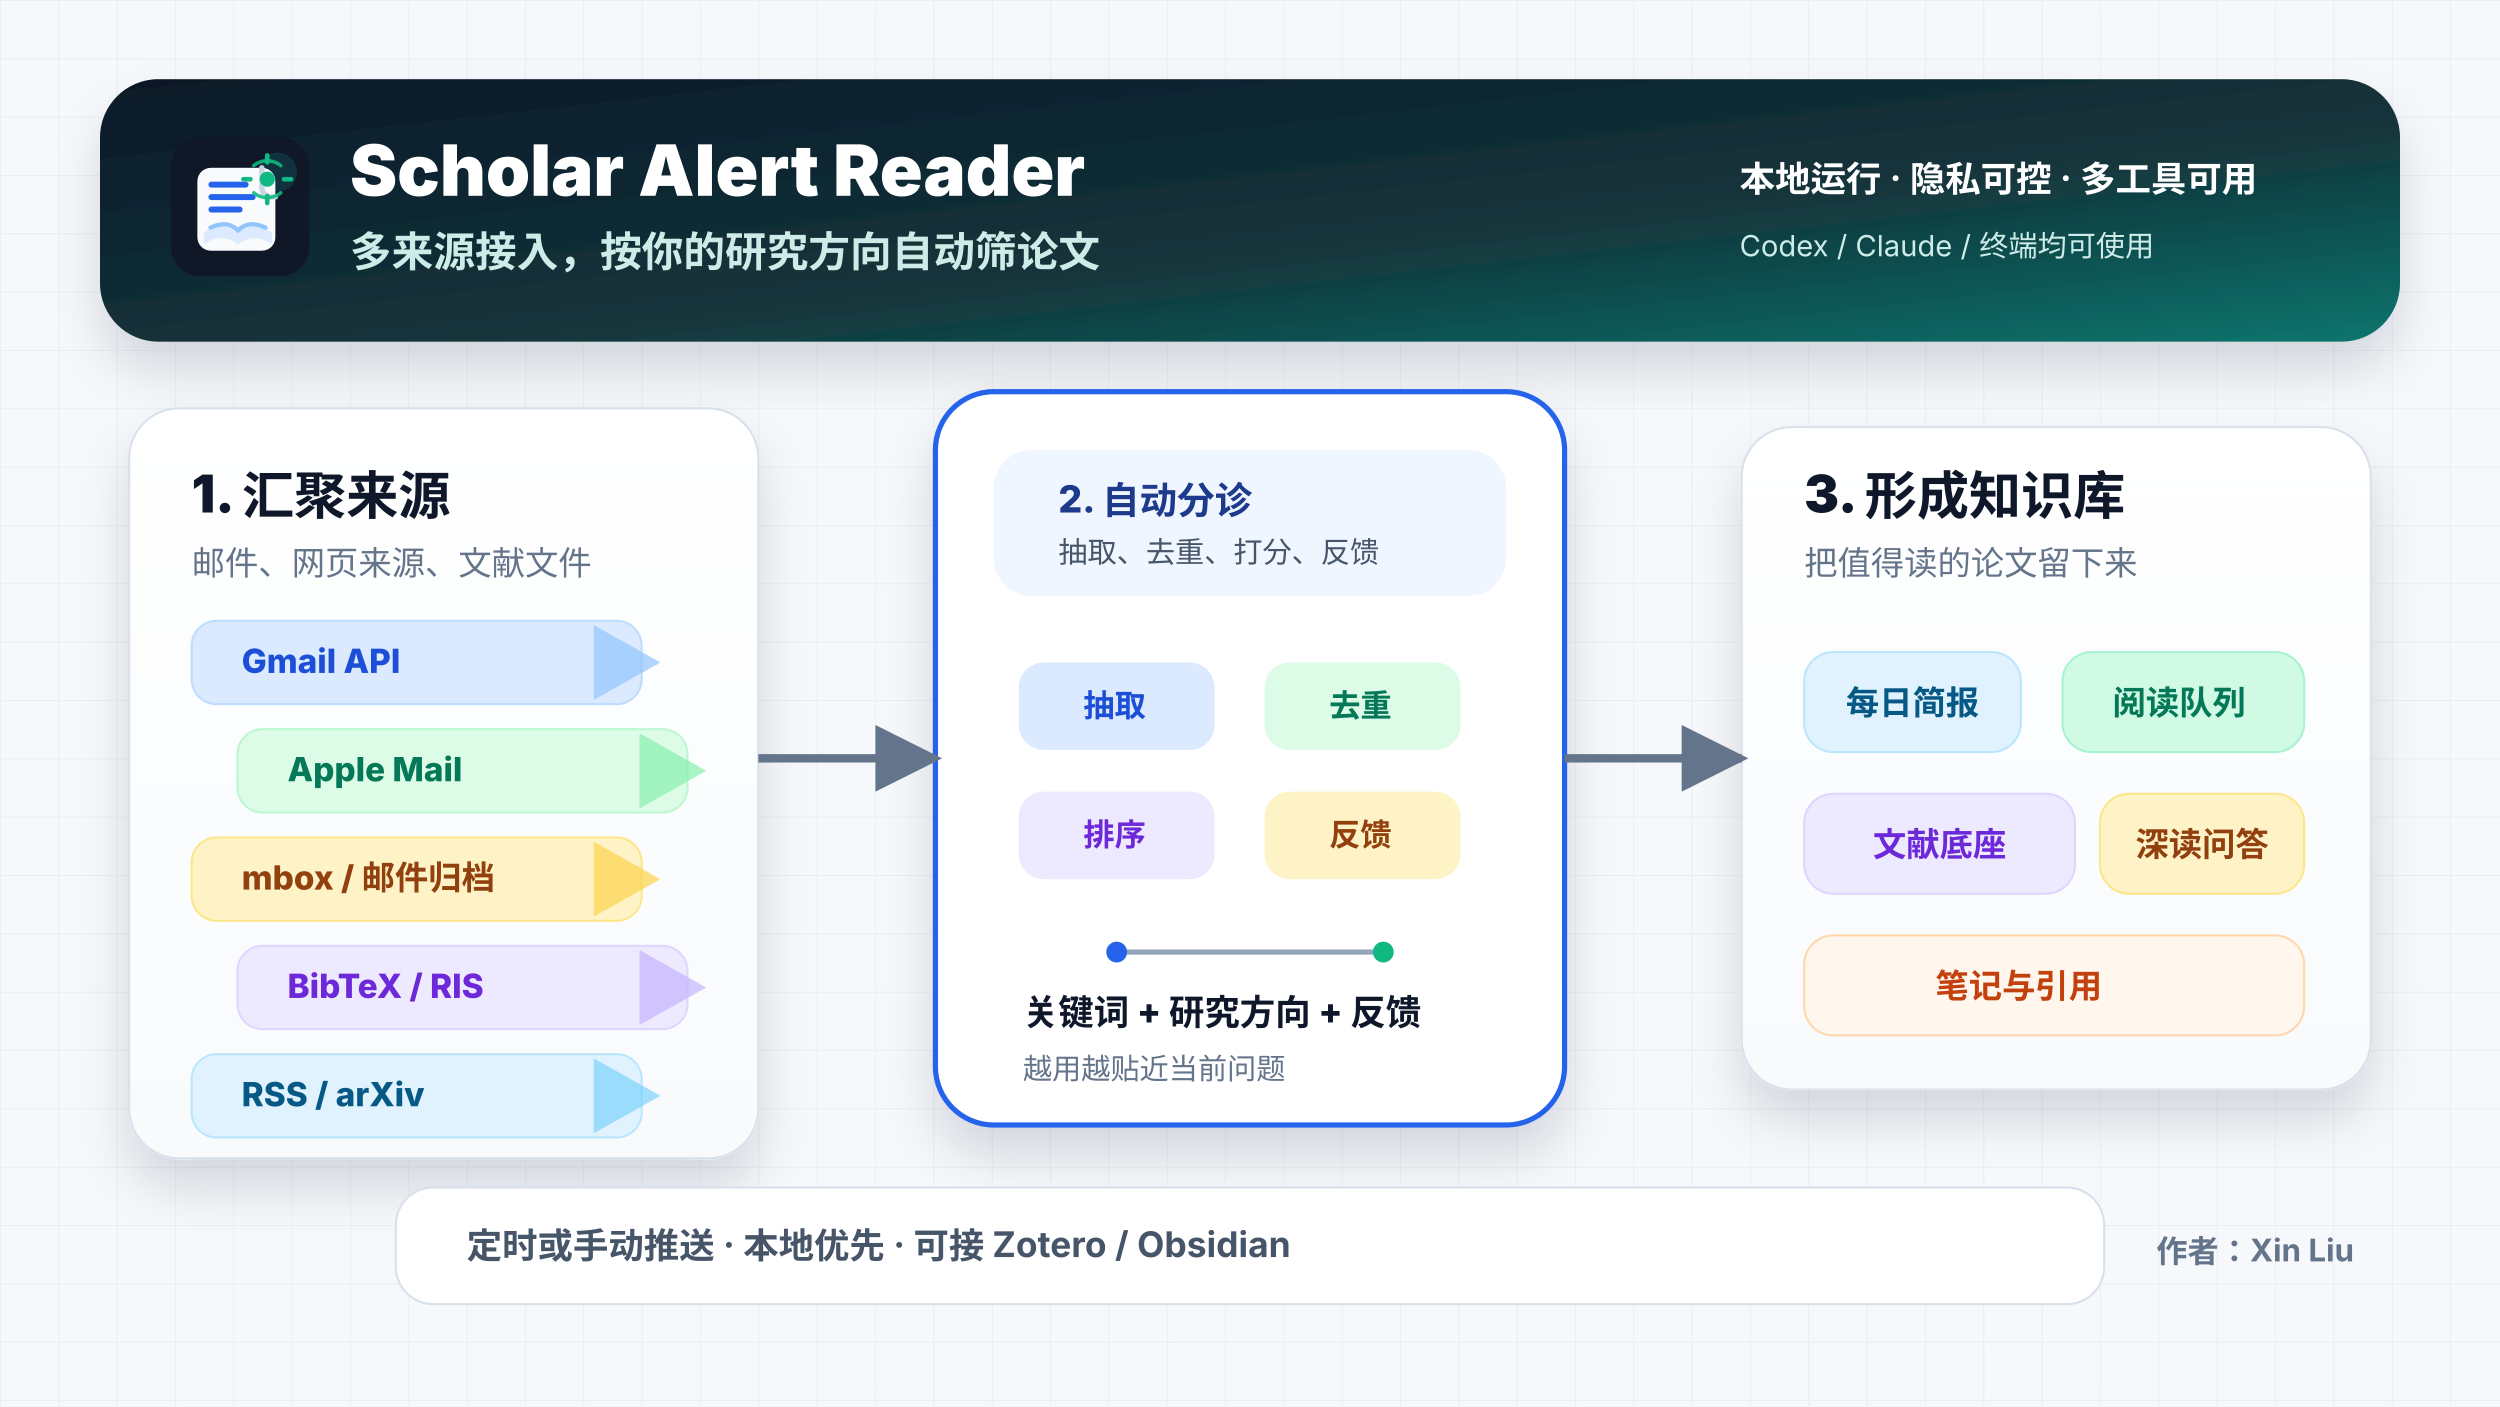
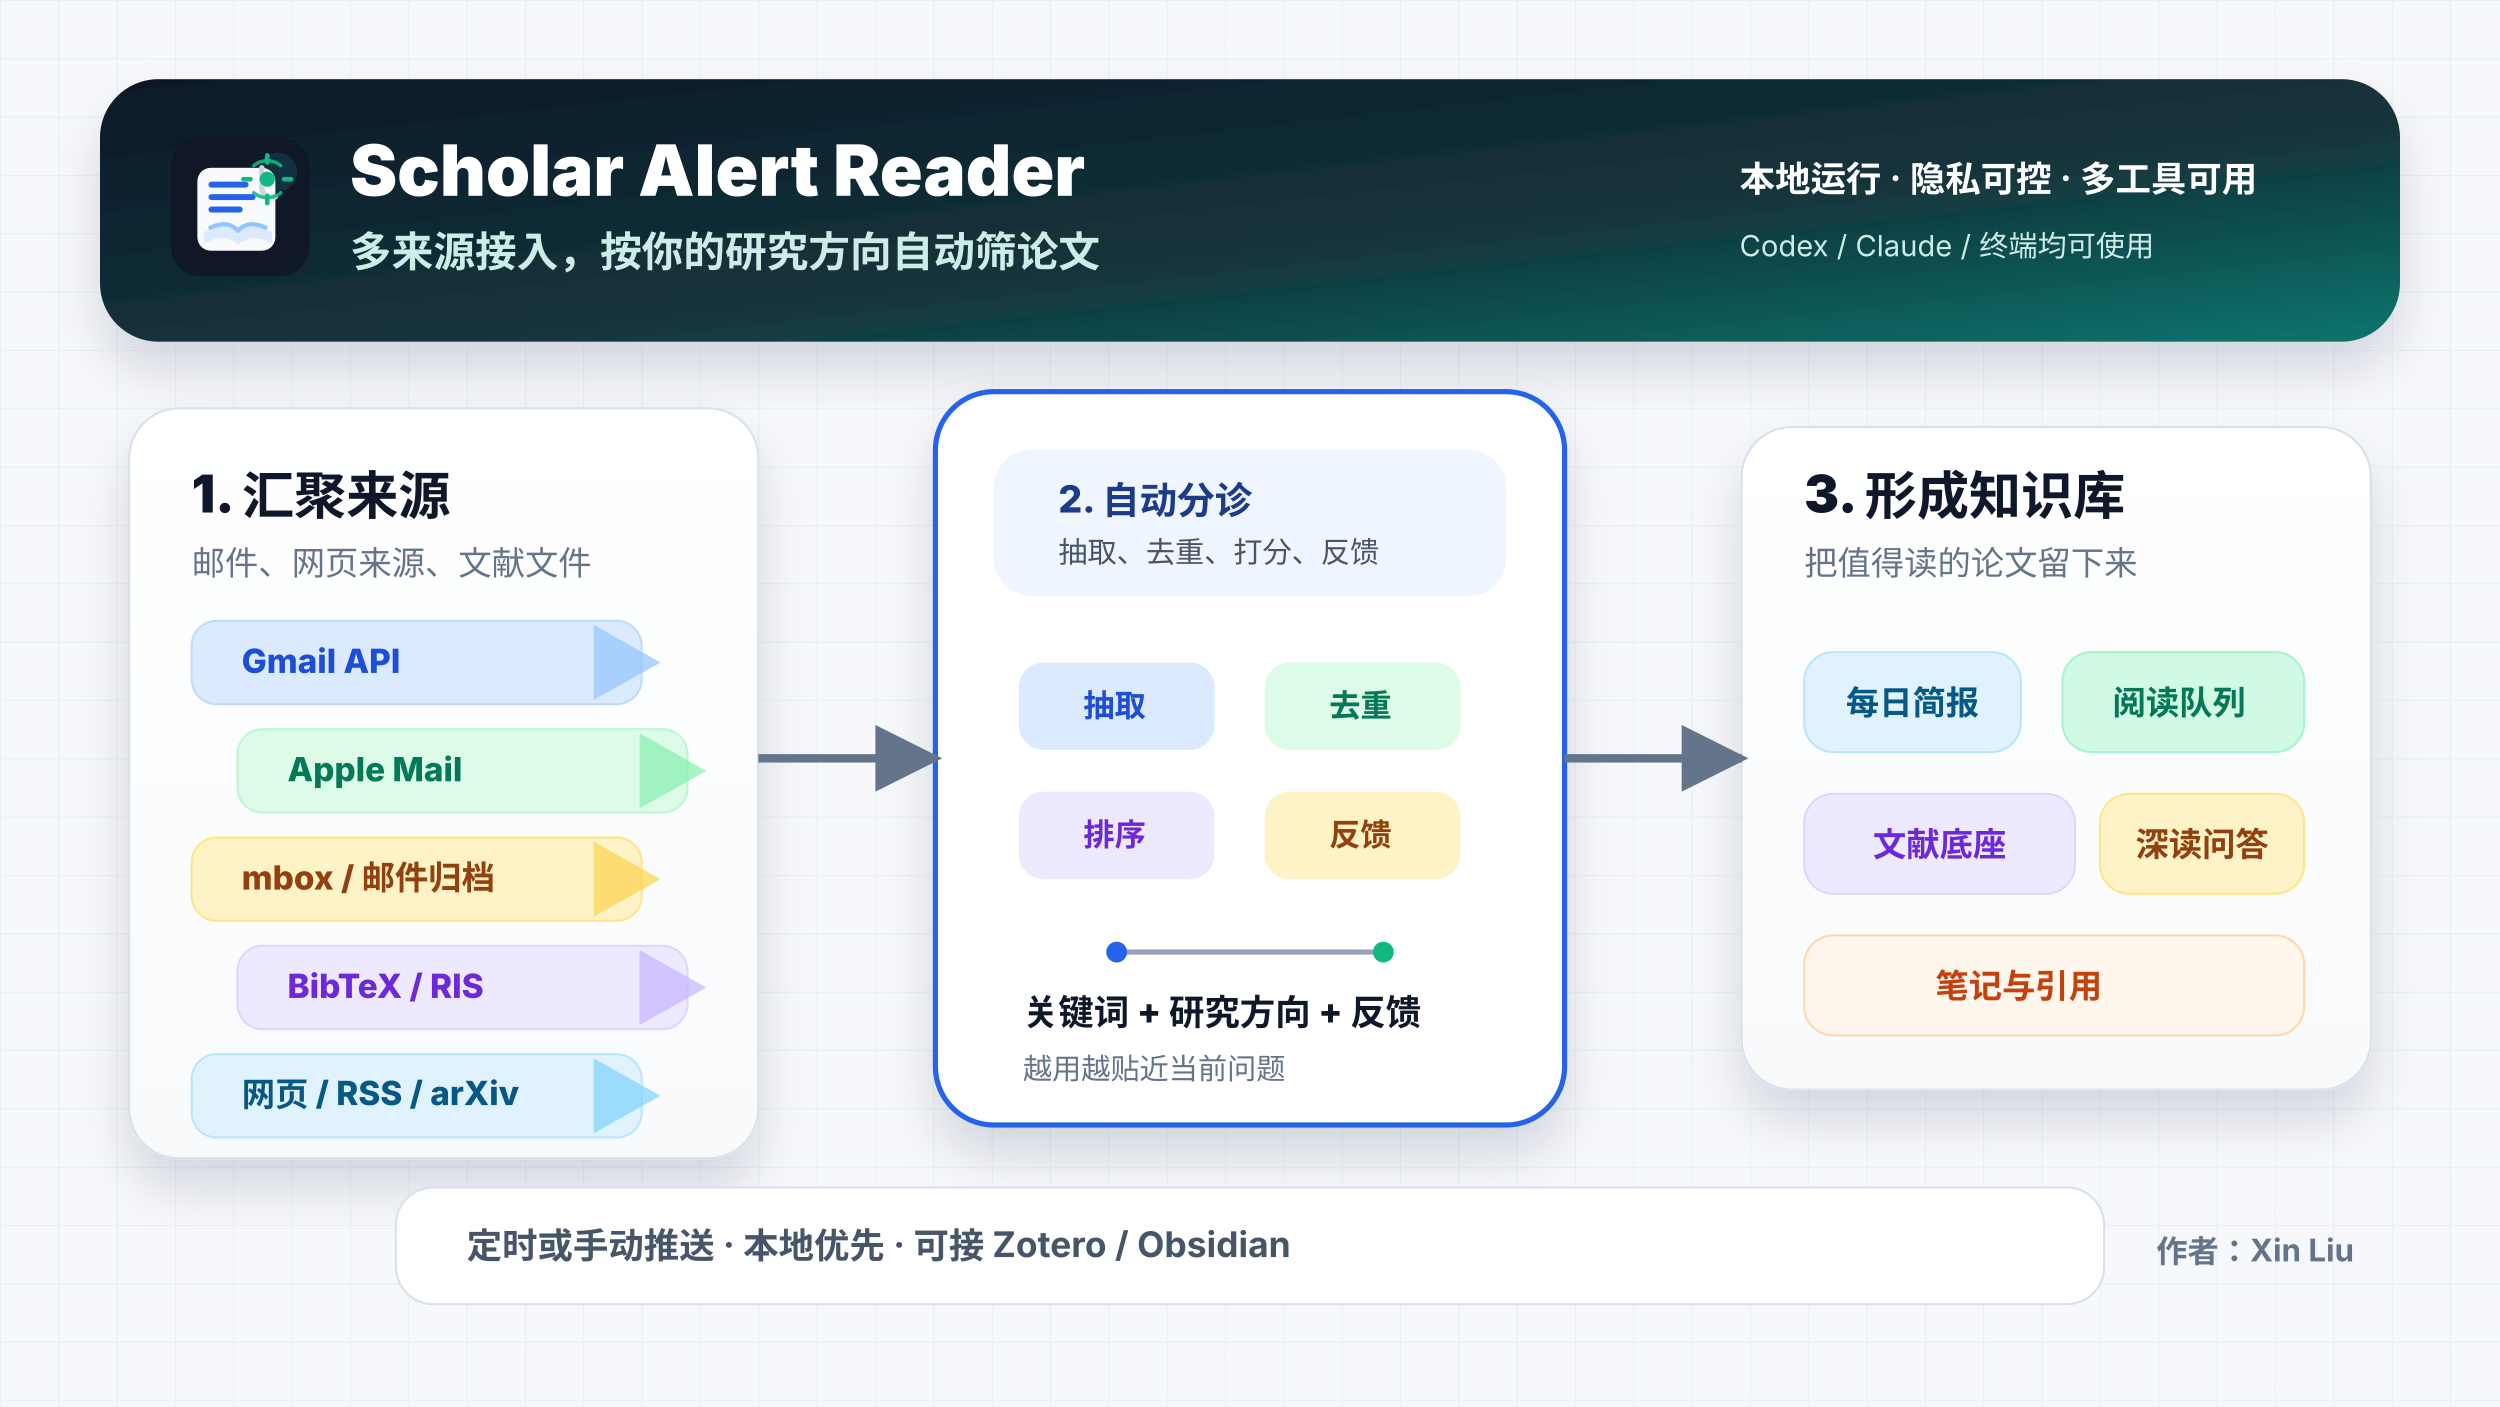
<svg xmlns="http://www.w3.org/2000/svg" width="1200" height="675" viewBox="0 0 1200 675" role="img" aria-labelledby="title desc">
  <defs>
    <linearGradient id="hero" x1="0" x2="1" y1="0" y2="1">
      <stop offset="0" stop-color="#101827" />
      <stop offset=".58" stop-color="#12343b" />
      <stop offset="1" stop-color="#0f766e" />
    </linearGradient>
    <linearGradient id="panel" x1="0" x2="0" y1="0" y2="1">
      <stop offset="0" stop-color="#ffffff" />
      <stop offset="1" stop-color="#f8fafc" />
    </linearGradient>
    <pattern id="grid" width="28" height="28" patternUnits="userSpaceOnUse">
      <path d="M 28 0 H 0 V 28" fill="none" stroke="#dbe4ee" stroke-width="1" opacity=".45" />
    </pattern>
    <filter id="shadow" x="-20%" y="-25%" width="140%" height="150%">
      <feDropShadow dx="0" dy="14" stdDeviation="12" flood-color="#0f172a" flood-opacity=".14" />
    </filter>
    <marker id="arrow" viewBox="0 0 10 10" refX="9" refY="5" markerWidth="8" markerHeight="8" orient="auto-start-reverse">
      <path d="M 0 0 L 10 5 L 0 10 z" fill="#64748b" />
    </marker>
  </defs>
  <rect width="1200" height="675" fill="#f6f8fb" />
  <rect width="1200" height="675" fill="url(#grid)" />
  <rect x="48" y="38" width="1104" height="126" rx="28" fill="url(#hero)" filter="url(#shadow)" />
  <g transform="translate(82 66) scale(.13)">
    <rect width="512" height="512" rx="108" fill="#101827" />
    <circle cx="394" cy="128" r="72" fill="#0ea5a4" opacity=".18" />
    <path d="M148 112h188c28 0 50 22 50 50v206c0 28-22 50-50 50H148c-28 0-50-22-50-50V162c0-28 22-50 50-50z" fill="#f8fafc" />
    <path d="M336 112v74c0 18 15 33 33 33h17" fill="none" stroke="#cbd5e1" stroke-width="20" stroke-linecap="round" />
    <path d="M150 174h126M150 220h152M150 266h104" stroke="#2563eb" stroke-width="22" stroke-linecap="round" />
    <path d="M122 352c44-32 86-32 126 0 40-32 82-32 126 0v42c-44-30-86-30-126 0-40-30-82-30-126 0v-42z" fill="#dbeafe" />
    <circle cx="356" cy="154" r="28" fill="#10b981" />
    <path d="M356 92v-26M356 242v-26M294 154h-26M444 154h-26" stroke="#10b981" stroke-width="17" stroke-linecap="round" />
    <path d="M306 104a78 78 0 0 1 100 0M306 204a78 78 0 0 0 100 0" fill="none" stroke="#10b981" stroke-width="13" stroke-linecap="round" opacity=".88" />
    <path d="M146 333c42-20 75-16 102 10 27-26 60-30 102-10" fill="none" stroke="#93c5fd" stroke-width="16" stroke-linecap="round" />
  </g>
  <text x="168" y="94" fill="#ffffff" font-family="PingFang SC, Inter, Arial, sans-serif" font-size="34" font-weight="850">Scholar Alert Reader</text>
  <text x="168" y="128" fill="#cdece8" font-family="PingFang SC, Inter, Arial, sans-serif" font-size="20" font-weight="600">多来源接入，按你的研究方向自动筛论文</text>
  <text x="835" y="92" fill="#ffffff" font-family="PingFang SC, Inter, Arial, sans-serif" font-size="17" font-weight="750">本地运行 · 隐私可控 · 多工具可用</text>
  <text x="835" y="123" fill="#cdece8" font-family="PingFang SC, Inter, Arial, sans-serif" font-size="14">Codex / Claude / 终端均可使用</text>
  <g font-family="PingFang SC, Inter, Arial, sans-serif">
    <rect x="62" y="196" width="302" height="360" rx="24" fill="url(#panel)" stroke="#d8e0ea" filter="url(#shadow)" />
    <text x="92" y="246" fill="#0f172a" font-size="25" font-weight="850">1. 汇聚来源</text>
    <text x="92" y="276" fill="#64748b" font-size="16">邮件、网页来源、文献文件</text>
    <rect x="92" y="298" width="216" height="40" rx="12" fill="#dbeafe" stroke="#bfdbfe" />
    <text x="116" y="323" fill="#1d4ed8" font-size="16" font-weight="800">Gmail API</text>
    <path d="M285 300l32 18 -32 18z" fill="#93c5fd" opacity=".7" />
    <rect x="114" y="350" width="216" height="40" rx="12" fill="#dcfce7" stroke="#bbf7d0" />
    <text x="138" y="375" fill="#047857" font-size="16" font-weight="800">Apple Mail</text>
    <path d="M307 352l32 18 -32 18z" fill="#86efac" opacity=".7" />
    <rect x="92" y="402" width="216" height="40" rx="12" fill="#fef3c7" stroke="#fde68a" />
    <text x="116" y="427" fill="#92400e" font-size="16" font-weight="800">mbox / 邮件归档</text>
    <path d="M285 404l32 18 -32 18z" fill="#fcd34d" opacity=".7" />
    <rect x="114" y="454" width="216" height="40" rx="12" fill="#ede9fe" stroke="#ddd6fe" />
    <text x="138" y="479" fill="#6d28d9" font-size="16" font-weight="800">BibTeX / RIS</text>
    <path d="M307 456l32 18 -32 18z" fill="#c4b5fd" opacity=".7" />
    <rect x="92" y="506" width="216" height="40" rx="12" fill="#e0f2fe" stroke="#bae6fd" />
-     <text x="116" y="531" fill="#075985" font-size="16" font-weight="800">RSS / arXiv</text>
+     <text x="116" y="531" fill="#075985" font-size="16" font-weight="800">网页 / RSS / arXiv</text>
    <path d="M285 508l32 18 -32 18z" fill="#7dd3fc" opacity=".7" />
    <rect x="449" y="188" width="302" height="352" rx="28" fill="#ffffff" stroke="#2563eb" stroke-width="2.5" filter="url(#shadow)" />
    <rect x="477" y="216" width="246" height="70" rx="18" fill="#eff6ff" />
    <text x="508" y="246" fill="#1e3a8a" font-size="18" font-weight="800">2. 自动分诊</text>
    <text x="508" y="270" fill="#475569" font-size="14">抽取、去重、打分、反馈</text>
    <g font-size="15" font-weight="760">
      <rect x="489" y="318" width="94" height="42" rx="12" fill="#dbeafe" />
      <text x="520" y="344" fill="#1d4ed8">抽取</text>
      <rect x="607" y="318" width="94" height="42" rx="12" fill="#dcfce7" />
      <text x="638" y="344" fill="#047857">去重</text>
      <rect x="489" y="380" width="94" height="42" rx="12" fill="#ede9fe" />
      <text x="520" y="406" fill="#6d28d9">排序</text>
      <rect x="607" y="380" width="94" height="42" rx="12" fill="#fef3c7" />
      <text x="638" y="406" fill="#92400e">反馈</text>
    </g>
    <path d="M536 457h128" stroke="#94a3b8" stroke-width="2.5" stroke-linecap="round" />
    <circle cx="536" cy="457" r="5" fill="#2563eb" />
    <circle cx="664" cy="457" r="5" fill="#10b981" />
    <text x="491" y="492" fill="#0f172a" font-size="17" font-weight="800">关键词 + 研究方向 + 反馈</text>
    <text x="491" y="518" fill="#64748b" font-size="14">越用越贴近当前问题</text>
    <rect x="836" y="205" width="302" height="318" rx="24" fill="url(#panel)" stroke="#d8e0ea" filter="url(#shadow)" />
    <text x="866" y="246" fill="#0f172a" font-size="25" font-weight="850">3. 形成知识库</text>
    <text x="866" y="276" fill="#64748b" font-size="16">把值得读的论文留下来</text>
    <g font-size="16" font-weight="800">
      <rect x="866" y="313" width="104" height="48" rx="14" fill="#e0f2fe" stroke="#bae6fd" />
      <text x="886" y="343" fill="#075985">每日简报</text>
      <rect x="990" y="313" width="116" height="48" rx="14" fill="#d1fae5" stroke="#a7f3d0" />
      <text x="1014" y="343" fill="#047857">阅读队列</text>
      <rect x="866" y="381" width="130" height="48" rx="14" fill="#ede9fe" stroke="#ddd6fe" />
      <text x="899" y="411" fill="#6d28d9">文献底座</text>
      <rect x="1008" y="381" width="98" height="48" rx="14" fill="#fef3c7" stroke="#fde68a" />
      <text x="1025" y="411" fill="#92400e">深读问答</text>
      <rect x="866" y="449" width="240" height="48" rx="14" fill="#fff7ed" stroke="#fed7aa" />
      <text x="929" y="479" fill="#c2410c">笔记与引用</text>
    </g>
  </g>
  <g stroke="#64748b" stroke-width="4" fill="none" marker-end="url(#arrow)">
    <path d="M364 364 C398 364 412 364 449 364" />
    <path d="M751 364 C790 364 800 364 836 364" />
  </g>
  <g font-family="PingFang SC, Inter, Arial, sans-serif">
    <rect x="190" y="570" width="820" height="56" rx="18" fill="#ffffff" stroke="#d8e0ea" />
    <text x="224" y="604" fill="#475569" font-size="17" font-weight="650">定时或手动推送 · 本地优先 · 可接 Zotero / Obsidian</text>
    <text x="1035" y="606" fill="#64748b" font-size="15" font-weight="650">作者：Xin Liu</text>
  </g>
</svg>
